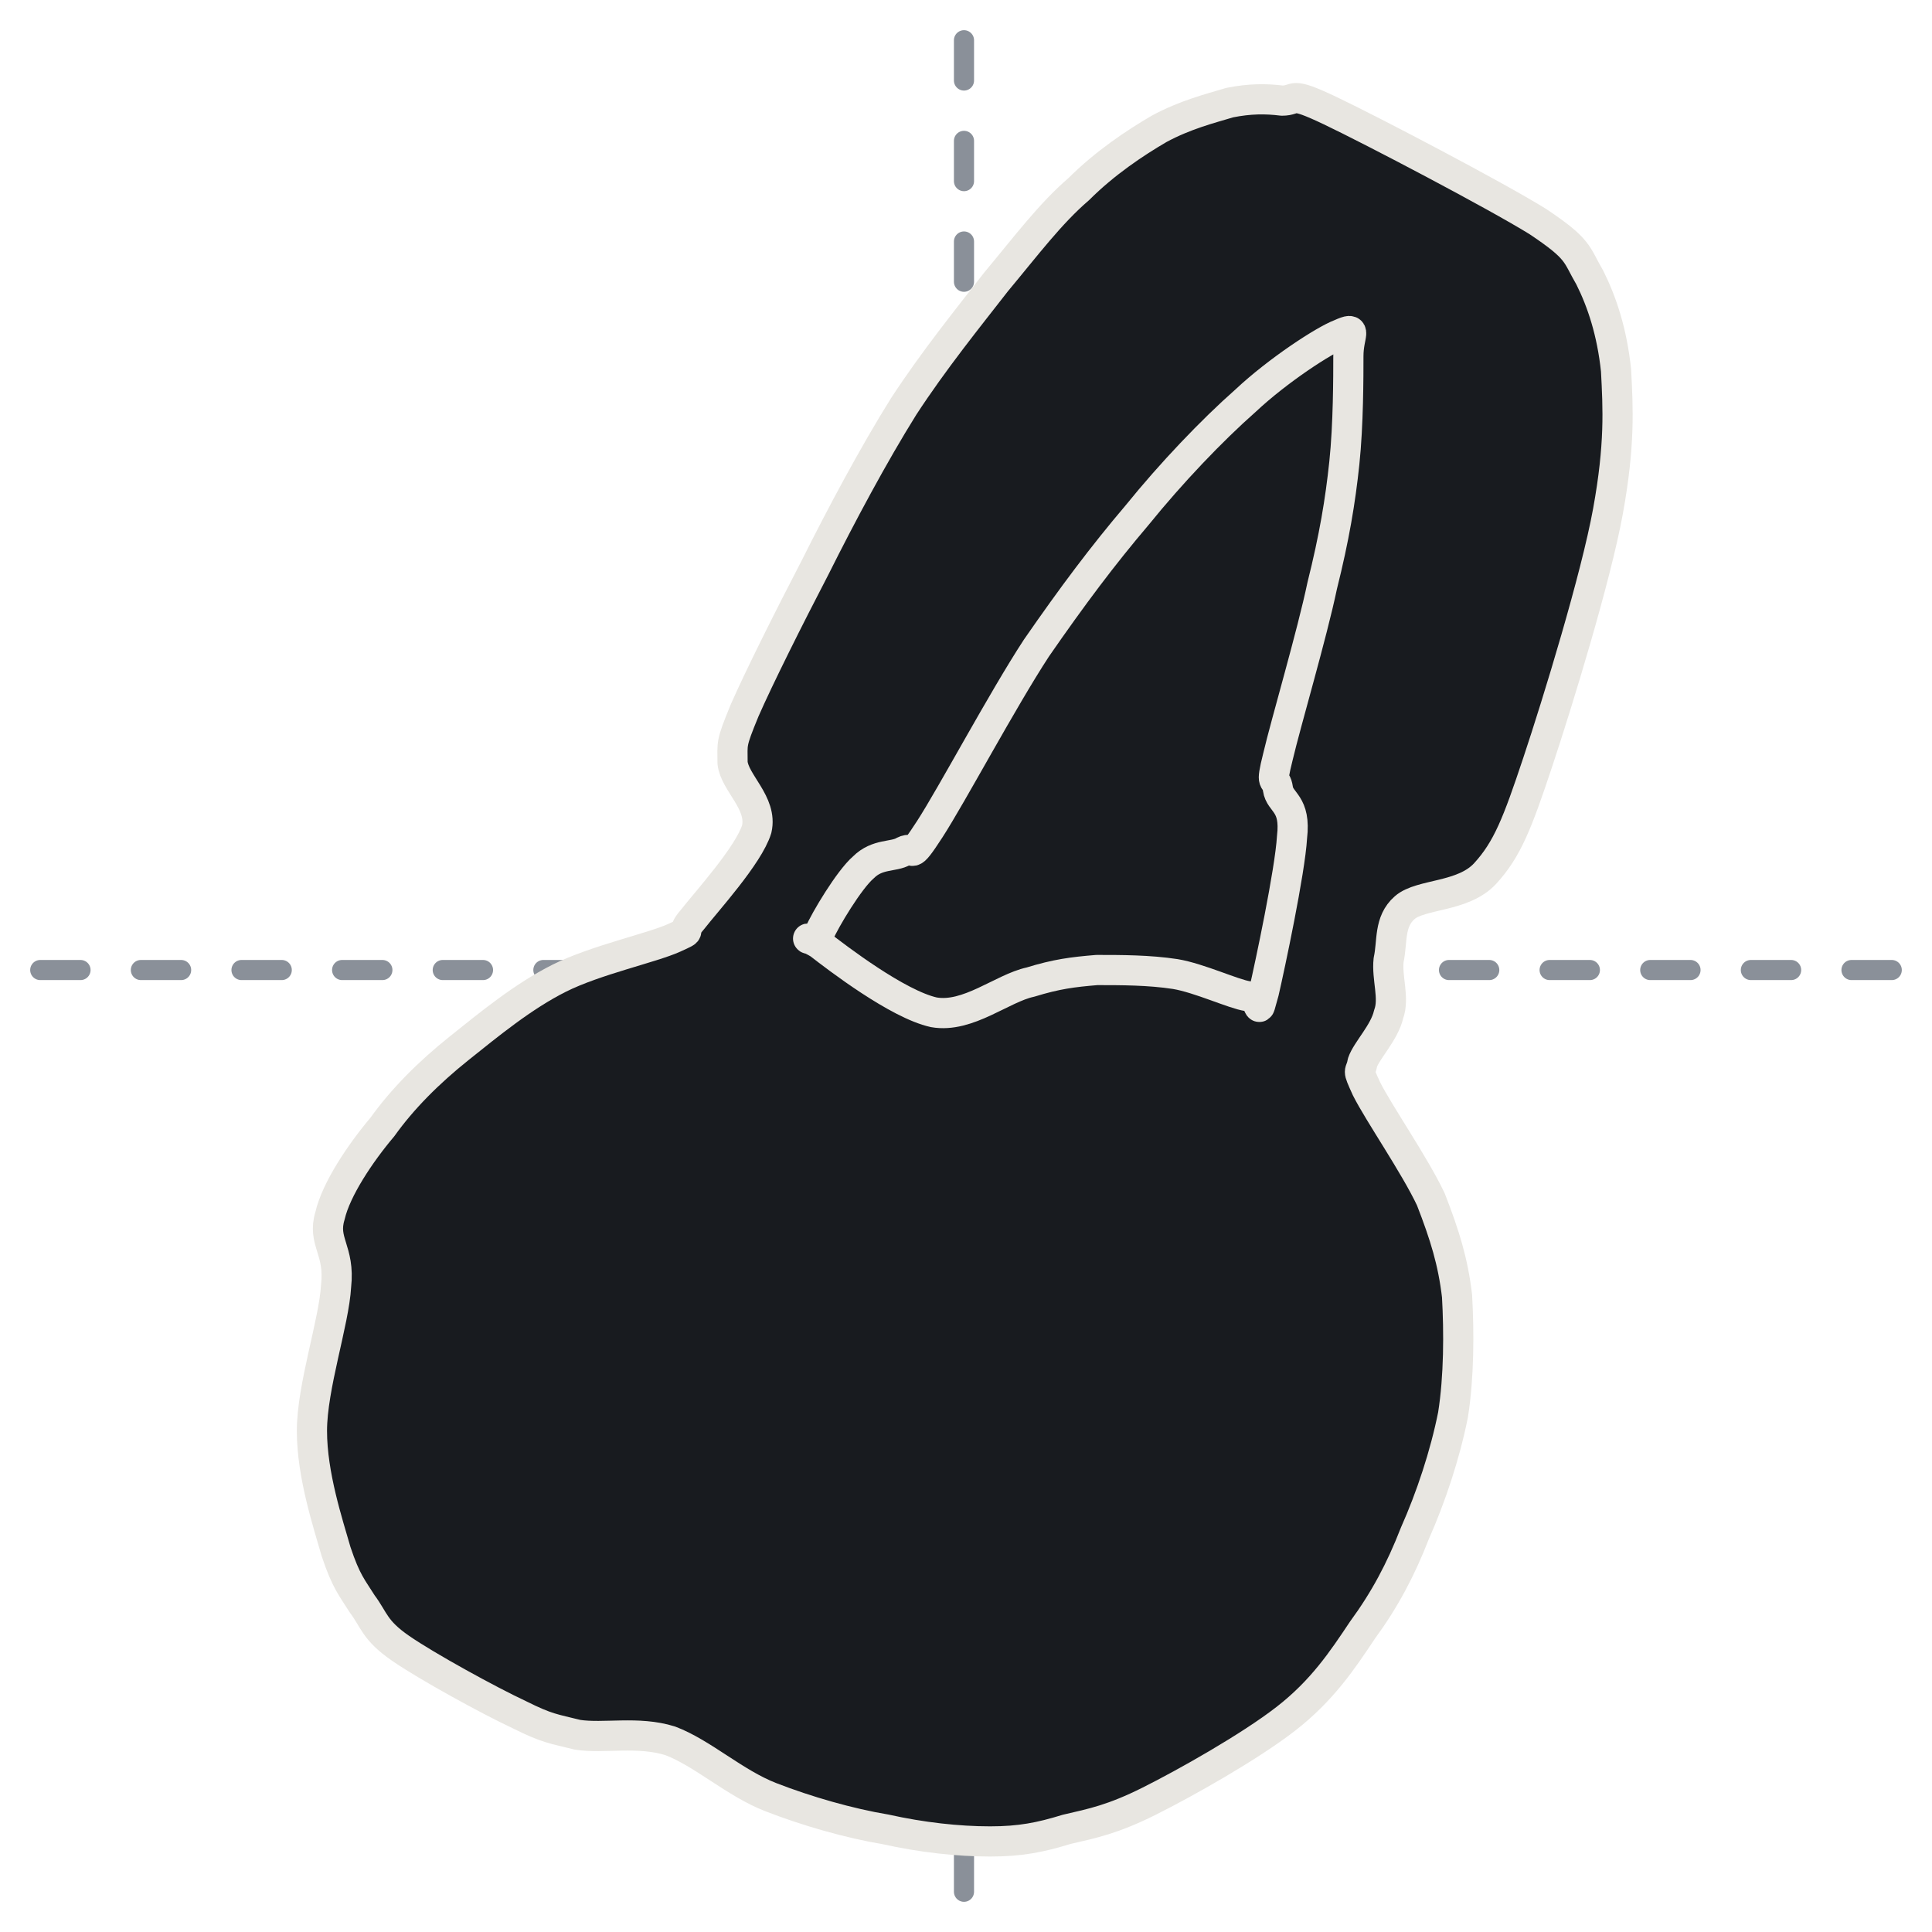
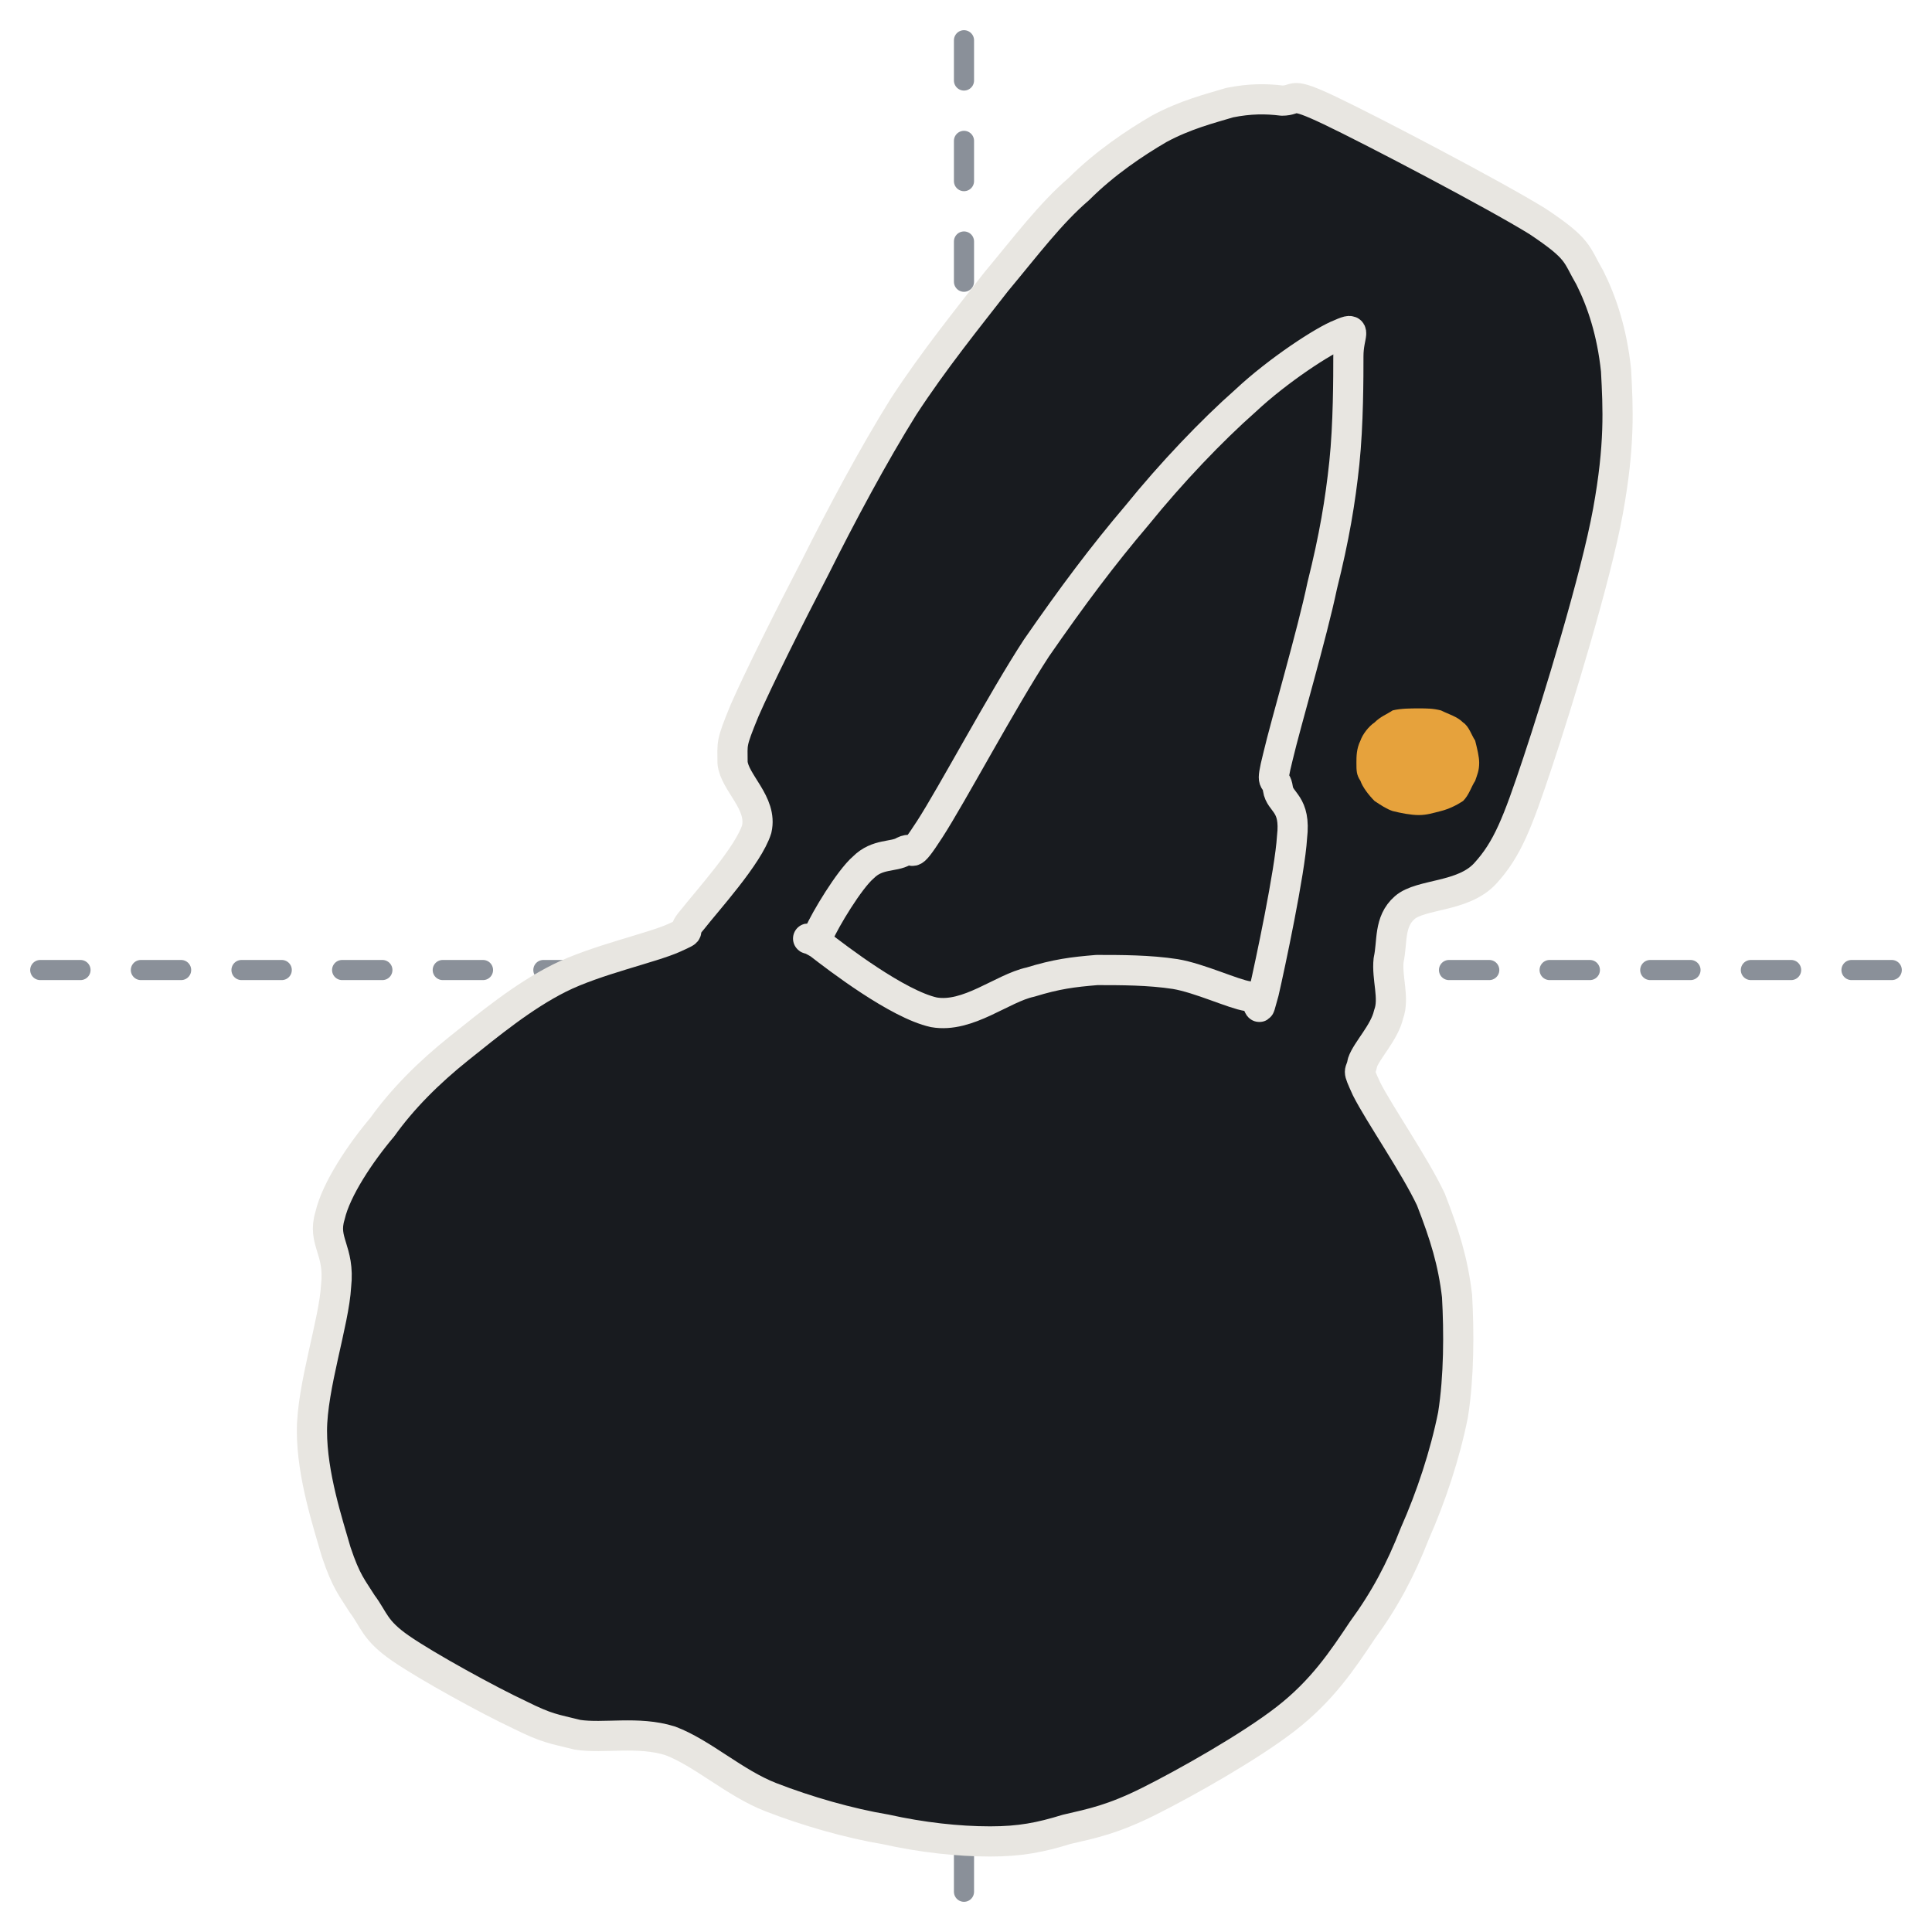
<svg xmlns="http://www.w3.org/2000/svg" viewBox="0 0 96 96" width="96" height="96" role="img" aria-label="Accentum">
  <path d="M47.9 2.0L47.9 4.0M47.9 7.0L47.9 9.0M47.9 12.0L47.9 14.0M47.9 17.0L47.9 19.0M47.9 22.0L47.9 24.0M47.9 27.0L47.9 29.0M47.9 32.0L47.9 34.0M47.9 37.0L47.9 39.0M47.9 42.0L47.9 44.0M47.9 47.0L47.9 49.0M47.9 52.0L47.9 54.0M47.9 57.0L47.9 59.0M47.9 62.0L47.9 64.0M47.9 67.0L47.9 69.0M47.9 72.0L47.9 74.0M47.9 77.0L47.9 79.0M47.9 82.0L47.9 84.0M47.9 87.0L47.9 89.0M47.9 92.0L47.9 94.0M2.0 48.2L4.0 48.2M7.0 48.2L9.0 48.2M12.0 48.2L14.0 48.2M17.0 48.2L19.0 48.2M22.0 48.2L24.0 48.2M27.0 48.2L29.0 48.2M32.0 48.2L34.0 48.2M37.0 48.2L39.0 48.2M42.0 48.2L44.0 48.2M47.0 48.2L49.0 48.2M52.0 48.2L54.0 48.2M57.0 48.2L59.0 48.2M62.0 48.2L64.0 48.2M67.0 48.2L69.0 48.2M72.0 48.2L74.0 48.2M77.0 48.2L79.0 48.2M82.0 48.2L84.0 48.2M87.0 48.2L89.0 48.2M92.0 48.2L94.0 48.2" fill="none" stroke="#8A9099" stroke-width="1.0" stroke-linecap="round" stroke-linejoin="round" />
  <path d="M61.1 5.1C62.1 4.9 62.9 4.9 63.7 5.0C64.5 5.0 64.0 4.5 66.1 5.5C68.2 6.5 74.3 9.7 76.4 11.0C78.5 12.4 78.3 12.6 79.0 13.8C79.6 15.0 80.1 16.5 80.3 18.4C80.4 20.3 80.5 22.1 79.9 25.4C79.3 28.7 77.4 34.9 76.4 37.9C75.4 40.9 74.9 42.2 73.8 43.4C72.7 44.6 70.6 44.4 69.8 45.1C69.0 45.8 69.2 46.8 69.0 47.7C68.9 48.6 69.3 49.6 69.0 50.4C68.8 51.3 67.9 52.2 67.7 52.8C67.6 53.4 67.4 53.0 67.9 54.1C68.5 55.3 70.3 57.9 71.1 59.6C71.8 61.4 72.2 62.7 72.4 64.4C72.5 66.2 72.5 68.4 72.2 70.3C71.8 72.3 71.1 74.4 70.3 76.2C69.6 78.0 68.8 79.5 67.7 81.0C66.7 82.5 65.7 84.0 63.9 85.4C62.1 86.8 58.9 88.6 57.1 89.5C55.3 90.4 54.3 90.6 53.0 90.9C51.7 91.3 50.7 91.5 49.2 91.5C47.6 91.5 45.8 91.3 44.0 90.9C42.2 90.6 40.1 90.0 38.3 89.3C36.5 88.6 34.9 87.1 33.3 86.5C31.7 86.0 30.0 86.4 28.7 86.2C27.5 85.9 27.2 85.9 25.8 85.2C24.3 84.5 21.2 82.8 19.9 81.9C18.6 81.0 18.6 80.5 18.0 79.7C17.5 78.9 17.2 78.6 16.7 77.1C16.3 75.7 15.5 73.3 15.5 71.1C15.5 68.9 16.6 65.7 16.7 63.9C16.9 62.1 16.0 61.7 16.4 60.4C16.7 59.1 17.9 57.3 19.0 56.0C20.0 54.6 21.3 53.3 22.8 52.1C24.3 50.9 26.0 49.5 27.8 48.6C29.6 47.7 32.4 47.1 33.5 46.6C34.6 46.1 33.7 46.5 34.4 45.7C35.1 44.8 37.2 42.5 37.6 41.2C37.9 39.9 36.5 38.9 36.4 37.9C36.4 36.9 36.3 37.0 37.0 35.3C37.7 33.7 39.2 30.7 40.5 28.2C41.8 25.6 43.4 22.6 44.9 20.2C46.4 17.9 48.1 15.8 49.5 14.0C51.0 12.2 52.2 10.6 53.6 9.4C54.9 8.1 56.4 7.1 57.6 6.4C58.9 5.7 60.1 5.4 61.1 5.1Z" fill="#181B1F" stroke="#E8E6E1" stroke-width="1.5" stroke-linecap="round" stroke-linejoin="round" />
+   <path d="M73.5 37.9C73.5 38.3 73.4 38.5 73.3 38.8C73.1 39.1 73.0 39.5 72.7 39.8C72.4 40.0 72.0 40.2 71.6 40.3C71.2 40.4 70.9 40.5 70.5 40.5C70.1 40.5 69.6 40.4 69.2 40.3C68.9 40.2 68.6 40.0 68.3 39.8C68.0 39.5 67.7 39.1 67.6 38.8C67.4 38.5 67.4 38.3 67.4 37.9C67.4 37.6 67.4 37.2 67.6 36.8C67.7 36.5 68.0 36.1 68.3 35.9C68.6 35.6 68.9 35.5 69.2 35.3C69.6 35.2 70.1 35.2 70.5 35.2C70.9 35.2 71.2 35.2 71.6 35.3C72.0 35.5 72.4 35.6 72.7 35.9C73.0 36.1 73.1 36.5 73.3 36.8C73.4 37.2 73.5 37.6 73.5 37.9Z" fill="#E6A23C" />
  <path d="M66.6 16.6C67.5 16.2 67.0 16.6 67.0 17.7C67.0 18.7 67.0 21.1 66.8 23.0C66.6 24.9 66.3 26.7 65.7 29.1C65.2 31.5 63.9 35.9 63.5 37.6C63.1 39.2 63.4 38.5 63.5 39.2C63.6 39.9 64.4 39.9 64.2 41.6C64.1 43.3 63.1 48.0 62.8 49.3C62.4 50.7 62.8 49.7 62.0 49.5C61.3 49.4 59.6 48.6 58.4 48.4C57.1 48.2 55.7 48.2 54.5 48.2C53.3 48.3 52.5 48.4 51.2 48.8C49.8 49.1 48.1 50.6 46.4 50.3C44.6 49.9 41.6 47.6 40.7 46.9C39.7 46.3 40.3 47.0 40.7 46.4C41.0 45.7 42.2 43.7 42.9 43.1C43.6 42.4 44.4 42.6 44.9 42.3C45.5 42.0 45.1 42.9 46.2 41.2C47.3 39.5 49.8 34.8 51.5 32.2C53.3 29.6 54.8 27.6 56.5 25.6C58.2 23.5 60.2 21.4 61.9 19.9C63.5 18.4 65.8 16.9 66.6 16.6Z" fill="none" stroke="#E8E6E1" stroke-width="1.5" stroke-linecap="round" stroke-linejoin="round" />
</svg>
